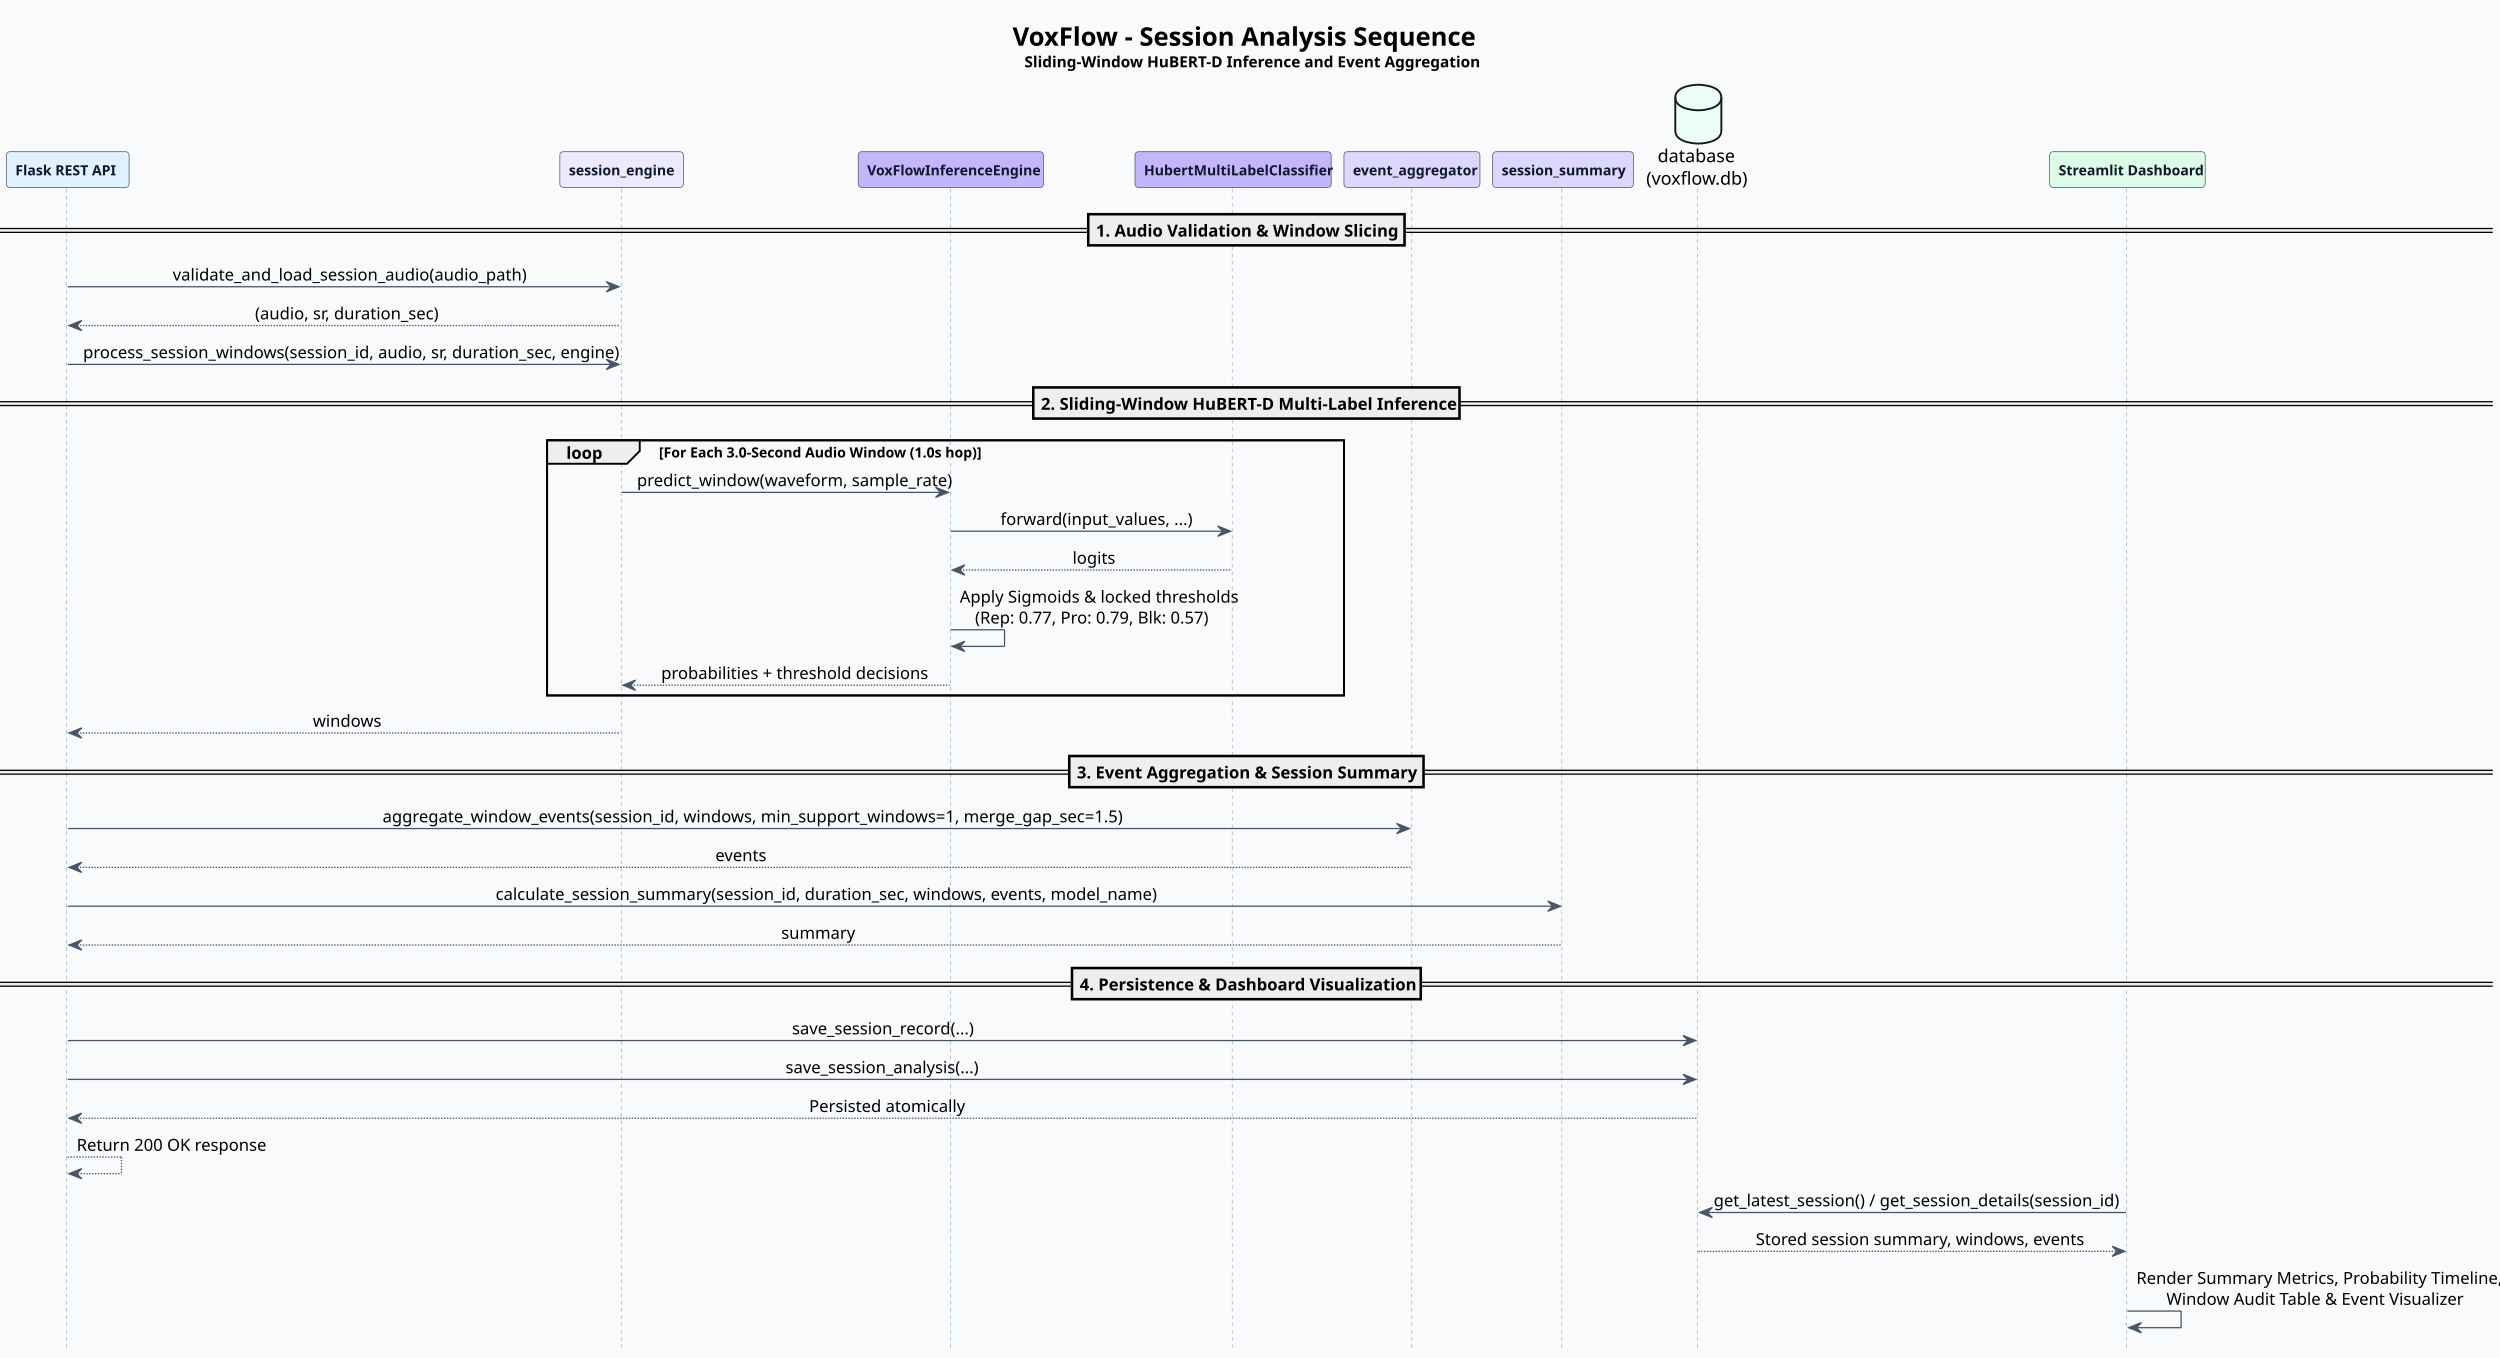
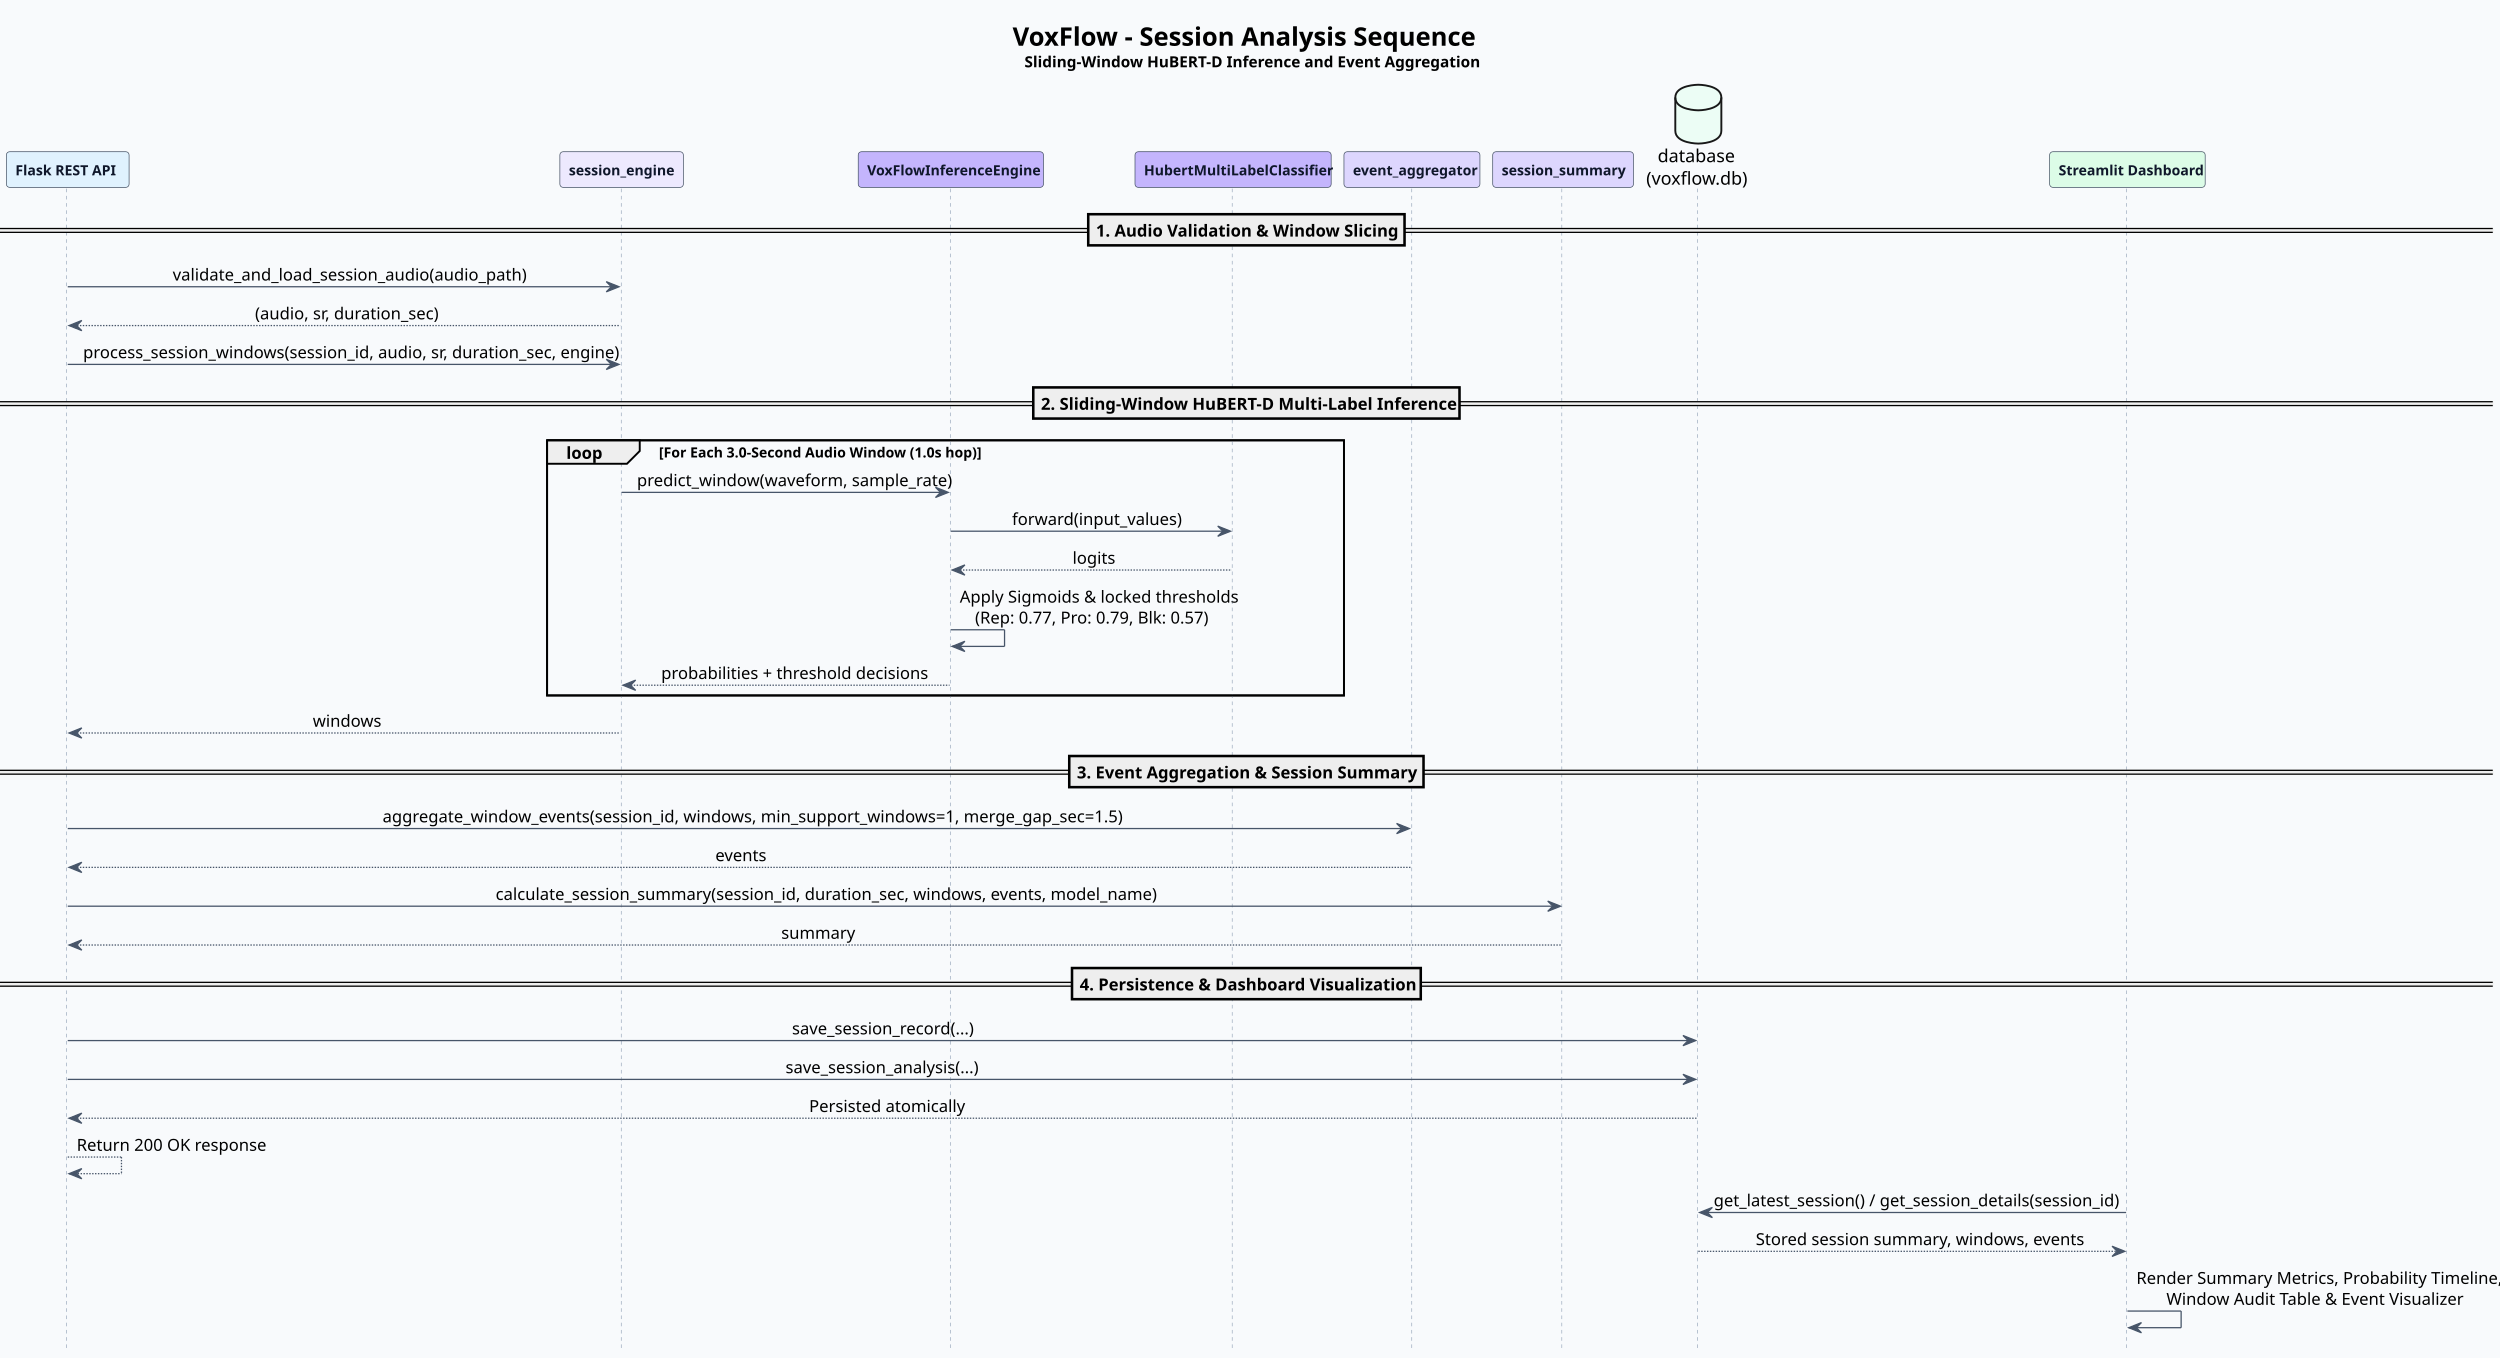
<svg xmlns="http://www.w3.org/2000/svg" contentStyleType="text/css" height="1880.625px" preserveAspectRatio="none" style="width:3461px;height:1880px;background:#F8FAFC;" version="1.1" viewBox="0 0 3461 1880" width="3461.979px" zoomAndPan="magnify">
  <defs />
  <g>
    <rect fill="#F8FAFC" height="1880.625" style="stroke:none;stroke-width:1.771;" width="3461.979" x="0" y="0" />
    <text fill="#000000" font-family="sans-serif" font-size="35.417" font-weight="bold" lengthAdjust="spacing" textLength="645.576" x="1401.823" y="63.328">VoxFlow - Session Analysis Sequence</text>
    <text fill="#000000" font-family="sans-serif" font-size="21.25" font-weight="bold" lengthAdjust="spacing" textLength="612.712" x="1418.255" y="93.169">Sliding-Window HuBERT-D Inference and Event Aggregation</text>
    <rect fill="none" height="353.212" style="stroke:#000000;stroke-width:2.656;" width="1103.189" x="757.378" y="609.568" />
    <line style="stroke:#94A3B8;stroke-width:0.885;stroke-dasharray:5.0,5.0;" x1="92.083" x2="92.083" y1="261.143" y2="1869.931" />
    <line style="stroke:#94A3B8;stroke-width:0.885;stroke-dasharray:5.0,5.0;" x1="860.087" x2="860.087" y1="261.143" y2="1869.931" />
    <line style="stroke:#94A3B8;stroke-width:0.885;stroke-dasharray:5.0,5.0;" x1="1315.61" x2="1315.61" y1="261.143" y2="1869.931" />
    <line style="stroke:#94A3B8;stroke-width:0.885;stroke-dasharray:5.0,5.0;" x1="1705.871" x2="1705.871" y1="261.143" y2="1869.931" />
    <line style="stroke:#94A3B8;stroke-width:0.885;stroke-dasharray:5.0,5.0;" x1="1954.422" x2="1954.422" y1="261.143" y2="1869.931" />
    <line style="stroke:#94A3B8;stroke-width:0.885;stroke-dasharray:5.0,5.0;" x1="2162.154" x2="2162.154" y1="261.143" y2="1869.931" />
    <line style="stroke:#94A3B8;stroke-width:0.885;stroke-dasharray:5.0,5.0;" x1="2349.858" x2="2349.858" y1="261.143" y2="1869.931" />
    <line style="stroke:#94A3B8;stroke-width:0.885;stroke-dasharray:5.0,5.0;" x1="2943.779" x2="2943.779" y1="261.143" y2="1869.931" />
    <rect fill="#E0F2FE" height="49.293" rx="4.427" ry="4.427" style="stroke:#334155;stroke-width:0.885;" width="169.849" x="8.854" y="210.079" />
    <text fill="#0F172A" font-family="sans-serif" font-size="19.479" font-weight="bold" lengthAdjust="spacing" textLength="145.057" x="21.25" y="242.696">Flask REST API</text>
    <rect fill="#EDE9FE" height="49.293" rx="4.427" ry="4.427" style="stroke:#334155;stroke-width:0.885;" width="170.942" x="775.087" y="210.079" />
    <text fill="#0F172A" font-family="sans-serif" font-size="19.479" font-weight="bold" lengthAdjust="spacing" textLength="146.151" x="787.483" y="242.696">session_engine</text>
    <rect fill="#C4B5FD" height="49.293" rx="4.427" ry="4.427" style="stroke:#334155;stroke-width:0.885;" width="256.421" x="1188.11" y="210.079" />
    <text fill="#0F172A" font-family="sans-serif" font-size="19.479" font-weight="bold" lengthAdjust="spacing" textLength="231.629" x="1200.506" y="242.696">VoxFlowInferenceEngine</text>
    <rect fill="#C4B5FD" height="49.293" rx="4.427" ry="4.427" style="stroke:#334155;stroke-width:0.885;" width="271.572" x="1571.287" y="210.079" />
    <text fill="#0F172A" font-family="sans-serif" font-size="19.479" font-weight="bold" lengthAdjust="spacing" textLength="246.78" x="1583.683" y="242.696">HubertMultiLabelClassifier</text>
    <rect fill="#DDD6FE" height="49.293" rx="4.427" ry="4.427" style="stroke:#334155;stroke-width:0.885;" width="188.253" x="1860.568" y="210.079" />
    <text fill="#0F172A" font-family="sans-serif" font-size="19.479" font-weight="bold" lengthAdjust="spacing" textLength="163.461" x="1872.964" y="242.696">event_aggregator</text>
    <rect fill="#DDD6FE" height="49.293" rx="4.427" ry="4.427" style="stroke:#334155;stroke-width:0.885;" width="194.787" x="2066.529" y="210.079" />
    <text fill="#0F172A" font-family="sans-serif" font-size="19.479" font-weight="bold" lengthAdjust="spacing" textLength="169.996" x="2078.925" y="242.696">session_summary</text>
    <text fill="#000000" font-family="sans-serif" font-size="24.792" lengthAdjust="spacing" textLength="102.011" x="2294.84" y="224.512">database</text>
    <text fill="#000000" font-family="sans-serif" font-size="24.792" lengthAdjust="spacing" textLength="133.643" x="2279.025" y="255.695">(voxflow.db)</text>
    <path d="M2319.284,135.026 C2319.284,117.318 2351.159,117.318 2351.159,117.318 C2351.159,117.318 2383.034,117.318 2383.034,135.026 L2383.034,181.068 C2383.034,198.776 2351.159,198.776 2351.159,198.776 C2351.159,198.776 2319.284,198.776 2319.284,181.068 L2319.284,135.026 " fill="#ECFDF5" style="stroke:#181818;stroke-width:2.656;" />
    <path d="M2319.284,135.026 C2319.284,152.734 2351.159,152.734 2351.159,152.734 C2351.159,152.734 2383.034,152.734 2383.034,135.026 " fill="none" style="stroke:#181818;stroke-width:2.656;" />
    <rect fill="#DCFCE7" height="49.293" rx="4.427" ry="4.427" style="stroke:#334155;stroke-width:0.885;" width="215.303" x="2837.529" y="210.079" />
    <text fill="#0F172A" font-family="sans-serif" font-size="19.479" font-weight="bold" lengthAdjust="spacing" textLength="190.512" x="2849.925" y="242.696">Streamlit Dashboard</text>
    <rect fill="#EEEEEE" height="5.312" style="stroke:#EEEEEE;stroke-width:1.771;" width="3450.993" x="0" y="316.35" />
    <line style="stroke:#000000;stroke-width:1.771;" x1="0" x2="3450.993" y1="316.35" y2="316.35" />
    <line style="stroke:#000000;stroke-width:1.771;" x1="0" x2="3450.993" y1="321.662" y2="321.662" />
    <rect fill="#EEEEEE" height="43.123" style="stroke:#000000;stroke-width:3.542;" width="437.885" x="1506.554" y="296.559" />
    <text fill="#000000" font-family="sans-serif" font-size="23.021" font-weight="bold" lengthAdjust="spacing" textLength="406.698" x="1517.179" y="327.54">1. Audio Validation &amp; Window Slicing</text>
    <polygon fill="#475569" points="839.308,389.888,857.016,396.971,839.308,404.054,846.391,396.971" style="stroke:#475569;stroke-width:1.771;" />
    <line style="stroke:#475569;stroke-width:1.771;" x1="93.778" x2="849.933" y1="396.971" y2="396.971" />
    <text fill="#000000" font-family="sans-serif" font-size="23.021" lengthAdjust="spacing" textLength="476.142" x="239.097" y="388.371">validate_and_load_session_audio(audio_path)</text>
    <polygon fill="#475569" points="113.258,443.635,95.549,450.719,113.258,457.802,106.174,450.719" style="stroke:#475569;stroke-width:1.771;" />
    <line style="stroke:#475569;stroke-width:1.771;stroke-dasharray:2.0,2.0;" x1="102.633" x2="858.787" y1="450.719" y2="450.719" />
    <text fill="#000000" font-family="sans-serif" font-size="23.021" lengthAdjust="spacing" textLength="248.238" x="353.049" y="442.119">(audio, sr, duration_sec)</text>
    <polygon fill="#475569" points="839.308,497.383,857.016,504.466,839.308,511.55,846.391,504.466" style="stroke:#475569;stroke-width:1.771;" />
    <line style="stroke:#475569;stroke-width:1.771;" x1="93.778" x2="849.933" y1="504.466" y2="504.466" />
    <text fill="#000000" font-family="sans-serif" font-size="23.021" lengthAdjust="spacing" textLength="724.279" x="115.028" y="495.866">process_session_windows(session_id, audio, sr, duration_sec, engine)</text>
    <rect fill="#EEEEEE" height="5.312" style="stroke:#EEEEEE;stroke-width:1.771;" width="3450.993" x="0" y="556.132" />
    <line style="stroke:#000000;stroke-width:1.771;" x1="0" x2="3450.993" y1="556.132" y2="556.132" />
    <line style="stroke:#000000;stroke-width:1.771;" x1="0" x2="3450.993" y1="561.444" y2="561.444" />
    <rect fill="#EEEEEE" height="43.123" style="stroke:#000000;stroke-width:3.542;" width="590.072" x="1430.46" y="536.341" />
    <text fill="#000000" font-family="sans-serif" font-size="23.021" font-weight="bold" lengthAdjust="spacing" textLength="558.885" x="1441.085" y="567.322">2. Sliding-Window HuBERT-D Multi-Label Inference</text>
    <path d="M757.378,609.568 L885.648,609.568 L885.648,624.357 L867.94,642.065 L757.378,642.065 L757.378,609.568 " fill="#EEEEEE" style="stroke:#000000;stroke-width:2.656;" />
    <rect fill="none" height="353.212" style="stroke:#000000;stroke-width:2.656;" width="1103.189" x="757.378" y="609.568" />
    <text fill="#000000" font-family="sans-serif" font-size="23.021" font-weight="bold" lengthAdjust="spacing" textLength="48.582" x="783.941" y="635.236">loop</text>
    <text fill="#000000" font-family="sans-serif" font-size="19.479" font-weight="bold" lengthAdjust="spacing" textLength="443.703" x="912.211" y="633.331">[For Each 3.0-Second Audio Window (1.0s hop)]</text>
    <polygon fill="#475569" points="1295.07,674.563,1312.778,681.646,1295.07,688.73,1302.153,681.646" style="stroke:#475569;stroke-width:1.771;" />
    <line style="stroke:#475569;stroke-width:1.771;" x1="860.558" x2="1305.695" y1="681.646" y2="681.646" />
    <text fill="#000000" font-family="sans-serif" font-size="23.021" lengthAdjust="spacing" textLength="413.262" x="881.808" y="673.046">predict_window(waveform, sample_rate)</text>
    <polygon fill="#475569" points="1685.823,728.311,1703.532,735.394,1685.823,742.477,1692.907,735.394" style="stroke:#475569;stroke-width:1.771;" />
    <line style="stroke:#475569;stroke-width:1.771;" x1="1316.32" x2="1696.448" y1="735.394" y2="735.394" />
-     <text fill="#000000" font-family="sans-serif" font-size="23.021" lengthAdjust="spacing" textLength="253.342" x="1385.026" y="726.794">forward(input_values, ...)</text>
+     <text fill="#000000" font-family="sans-serif" font-size="23.021" lengthAdjust="spacing" textLength="221.362" x="1401.016" y="726.794">forward(input_values)</text>
    <polygon fill="#475569" points="1335.799,782.058,1318.091,789.141,1335.799,796.225,1328.716,789.141" style="stroke:#475569;stroke-width:1.771;" />
    <line style="stroke:#475569;stroke-width:1.771;stroke-dasharray:2.0,2.0;" x1="1325.174" x2="1705.303" y1="789.141" y2="789.141" />
    <text fill="#000000" font-family="sans-serif" font-size="23.021" lengthAdjust="spacing" textLength="53.742" x="1484.826" y="780.542">logits</text>
    <line style="stroke:#475569;stroke-width:1.771;" x1="1316.32" x2="1390.695" y1="871.845" y2="871.845" />
    <line style="stroke:#475569;stroke-width:1.771;" x1="1390.695" x2="1390.695" y1="871.845" y2="894.866" />
    <line style="stroke:#475569;stroke-width:1.771;" x1="1318.091" x2="1390.695" y1="894.866" y2="894.866" />
    <polygon fill="#475569" points="1335.799,887.782,1318.091,894.866,1335.799,901.949,1328.716,894.866" style="stroke:#475569;stroke-width:1.771;" />
    <text fill="#000000" font-family="sans-serif" font-size="23.021" lengthAdjust="spacing" textLength="365.962" x="1328.716" y="834.289">Apply Sigmoids &amp; locked thresholds</text>
    <text fill="#000000" font-family="sans-serif" font-size="23.021" lengthAdjust="spacing" textLength="323.742" x="1349.826" y="863.245">(Rep: 0.77, Pro: 0.79, Blk: 0.57)</text>
    <polygon fill="#475569" points="880.037,941.53,862.329,948.613,880.037,955.697,872.954,948.613" style="stroke:#475569;stroke-width:1.771;" />
    <line style="stroke:#475569;stroke-width:1.771;stroke-dasharray:2.0,2.0;" x1="869.412" x2="1314.549" y1="948.613" y2="948.613" />
    <text fill="#000000" font-family="sans-serif" font-size="23.021" lengthAdjust="spacing" textLength="346.156" x="915.361" y="940.013">probabilities + threshold decisions</text>
    <polygon fill="#475569" points="113.258,1007.673,95.549,1014.757,113.258,1021.84,106.174,1014.757" style="stroke:#475569;stroke-width:1.771;" />
    <line style="stroke:#475569;stroke-width:1.771;stroke-dasharray:2.0,2.0;" x1="102.633" x2="858.787" y1="1014.757" y2="1014.757" />
    <text fill="#000000" font-family="sans-serif" font-size="23.021" lengthAdjust="spacing" textLength="88.284" x="433.026" y="1006.157">windows</text>
    <rect fill="#EEEEEE" height="5.312" style="stroke:#EEEEEE;stroke-width:1.771;" width="3450.993" x="0" y="1066.422" />
    <line style="stroke:#000000;stroke-width:1.771;" x1="0" x2="3450.993" y1="1066.422" y2="1066.422" />
    <line style="stroke:#000000;stroke-width:1.771;" x1="0" x2="3450.993" y1="1071.735" y2="1071.735" />
    <rect fill="#EEEEEE" height="43.123" style="stroke:#000000;stroke-width:3.542;" width="490.447" x="1480.273" y="1046.632" />
    <text fill="#000000" font-family="sans-serif" font-size="23.021" font-weight="bold" lengthAdjust="spacing" textLength="459.259" x="1490.898" y="1077.613">3. Event Aggregation &amp; Session Summary</text>
    <polygon fill="#475569" points="1933.444,1139.96,1951.153,1147.043,1933.444,1154.127,1940.528,1147.043" style="stroke:#475569;stroke-width:1.771;" />
    <line style="stroke:#475569;stroke-width:1.771;" x1="93.778" x2="1944.069" y1="1147.043" y2="1147.043" />
    <text fill="#000000" font-family="sans-serif" font-size="23.021" lengthAdjust="spacing" textLength="989.21" x="529.631" y="1138.444">aggregate_window_events(session_id, windows, min_support_windows=1, merge_gap_sec=1.5)</text>
    <polygon fill="#475569" points="113.258,1193.708,95.549,1200.791,113.258,1207.874,106.174,1200.791" style="stroke:#475569;stroke-width:1.771;" />
    <line style="stroke:#475569;stroke-width:1.771;stroke-dasharray:2.0,2.0;" x1="102.633" x2="1952.924" y1="1200.791" y2="1200.791" />
    <text fill="#000000" font-family="sans-serif" font-size="23.021" lengthAdjust="spacing" textLength="67.826" x="990.323" y="1192.191">events</text>
    <polygon fill="#475569" points="2142.673,1247.455,2160.381,1254.539,2142.673,1261.622,2149.756,1254.539" style="stroke:#475569;stroke-width:1.771;" />
    <line style="stroke:#475569;stroke-width:1.771;" x1="93.778" x2="2153.298" y1="1254.539" y2="1254.539" />
    <text fill="#000000" font-family="sans-serif" font-size="23.021" lengthAdjust="spacing" textLength="885.459" x="686.121" y="1245.939">calculate_session_summary(session_id, duration_sec, windows, events, model_name)</text>
    <polygon fill="#475569" points="113.258,1301.203,95.549,1308.286,113.258,1315.37,106.174,1308.286" style="stroke:#475569;stroke-width:1.771;" />
    <line style="stroke:#475569;stroke-width:1.771;stroke-dasharray:2.0,2.0;" x1="102.633" x2="2162.152" y1="1308.286" y2="1308.286" />
    <text fill="#000000" font-family="sans-serif" font-size="23.021" lengthAdjust="spacing" textLength="94.646" x="1081.528" y="1299.686">summary</text>
    <rect fill="#EEEEEE" height="5.312" style="stroke:#EEEEEE;stroke-width:1.771;" width="3450.993" x="0" y="1359.952" />
    <line style="stroke:#000000;stroke-width:1.771;" x1="0" x2="3450.993" y1="1359.952" y2="1359.952" />
    <line style="stroke:#000000;stroke-width:1.771;" x1="0" x2="3450.993" y1="1365.264" y2="1365.264" />
    <rect fill="#EEEEEE" height="43.123" style="stroke:#000000;stroke-width:3.542;" width="482.803" x="1484.095" y="1340.161" />
    <text fill="#000000" font-family="sans-serif" font-size="23.021" font-weight="bold" lengthAdjust="spacing" textLength="451.615" x="1494.72" y="1371.142">4. Persistence &amp; Dashboard Visualization</text>
    <polygon fill="#475569" points="2329.909,1433.49,2347.617,1440.573,2329.909,1447.656,2336.992,1440.573" style="stroke:#475569;stroke-width:1.771;" />
    <line style="stroke:#475569;stroke-width:1.771;" x1="93.778" x2="2340.534" y1="1440.573" y2="1440.573" />
    <text fill="#000000" font-family="sans-serif" font-size="23.021" lengthAdjust="spacing" textLength="252.06" x="1096.438" y="1431.973">save_session_record(...)</text>
    <polygon fill="#475569" points="2329.909,1487.237,2347.617,1494.321,2329.909,1501.404,2336.992,1494.321" style="stroke:#475569;stroke-width:1.771;" />
    <line style="stroke:#475569;stroke-width:1.771;" x1="93.778" x2="2340.534" y1="1494.321" y2="1494.321" />
    <text fill="#000000" font-family="sans-serif" font-size="23.021" lengthAdjust="spacing" textLength="269.978" x="1087.48" y="1485.72">save_session_analysis(...)</text>
    <polygon fill="#475569" points="113.258,1540.985,95.549,1548.068,113.258,1555.151,106.174,1548.068" style="stroke:#475569;stroke-width:1.771;" />
    <line style="stroke:#475569;stroke-width:1.771;stroke-dasharray:2.0,2.0;" x1="102.633" x2="2349.388" y1="1548.068" y2="1548.068" />
    <text fill="#000000" font-family="sans-serif" font-size="23.021" lengthAdjust="spacing" textLength="204.703" x="1120.117" y="1539.468">Persisted atomically</text>
    <line style="stroke:#475569;stroke-width:1.771;stroke-dasharray:2.0,2.0;" x1="93.778" x2="168.154" y1="1601.816" y2="1601.816" />
    <line style="stroke:#475569;stroke-width:1.771;stroke-dasharray:2.0,2.0;" x1="168.154" x2="168.154" y1="1601.816" y2="1624.836" />
    <line style="stroke:#475569;stroke-width:1.771;stroke-dasharray:2.0,2.0;" x1="95.549" x2="168.154" y1="1624.836" y2="1624.836" />
    <polygon fill="#475569" points="113.258,1617.753,95.549,1624.836,113.258,1631.92,106.174,1624.836" style="stroke:#475569;stroke-width:1.771;" />
    <text fill="#000000" font-family="sans-serif" font-size="23.021" lengthAdjust="spacing" textLength="254.657" x="106.174" y="1593.216">Return 200 OK response</text>
    <polygon fill="#475569" points="2370.638,1671.501,2352.93,1678.584,2370.638,1685.667,2363.555,1678.584" style="stroke:#475569;stroke-width:1.771;" />
    <line style="stroke:#475569;stroke-width:1.771;" x1="2360.013" x2="2943.41" y1="1678.584" y2="1678.584" />
    <text fill="#000000" font-family="sans-serif" font-size="23.021" lengthAdjust="spacing" textLength="551.522" x="2372.409" y="1669.984">get_latest_session() / get_session_details(session_id)</text>
    <polygon fill="#475569" points="2923.931,1725.248,2941.639,1732.332,2923.931,1739.415,2931.014,1732.332" style="stroke:#475569;stroke-width:1.771;" />
    <line style="stroke:#475569;stroke-width:1.771;stroke-dasharray:2.0,2.0;" x1="2351.159" x2="2934.556" y1="1732.332" y2="1732.332" />
    <text fill="#000000" font-family="sans-serif" font-size="23.021" lengthAdjust="spacing" textLength="435.013" x="2430.663" y="1723.732">Stored session summary, windows, events</text>
    <line style="stroke:#475569;stroke-width:1.771;" x1="2945.181" x2="3019.556" y1="1815.035" y2="1815.035" />
    <line style="stroke:#475569;stroke-width:1.771;" x1="3019.556" x2="3019.556" y1="1815.035" y2="1838.056" />
    <line style="stroke:#475569;stroke-width:1.771;" x1="2946.952" x2="3019.556" y1="1838.056" y2="1838.056" />
    <polygon fill="#475569" points="2964.66,1830.973,2946.952,1838.056,2964.66,1845.139,2957.577,1838.056" style="stroke:#475569;stroke-width:1.771;" />
    <text fill="#000000" font-family="sans-serif" font-size="23.021" lengthAdjust="spacing" textLength="481.021" x="2957.577" y="1777.479">Render Summary Metrics, Probability Timeline,</text>
    <text fill="#000000" font-family="sans-serif" font-size="23.021" lengthAdjust="spacing" textLength="397.93" x="2999.122" y="1806.435">Window Audit Table &amp; Event Visualizer</text>
  </g>
</svg>
